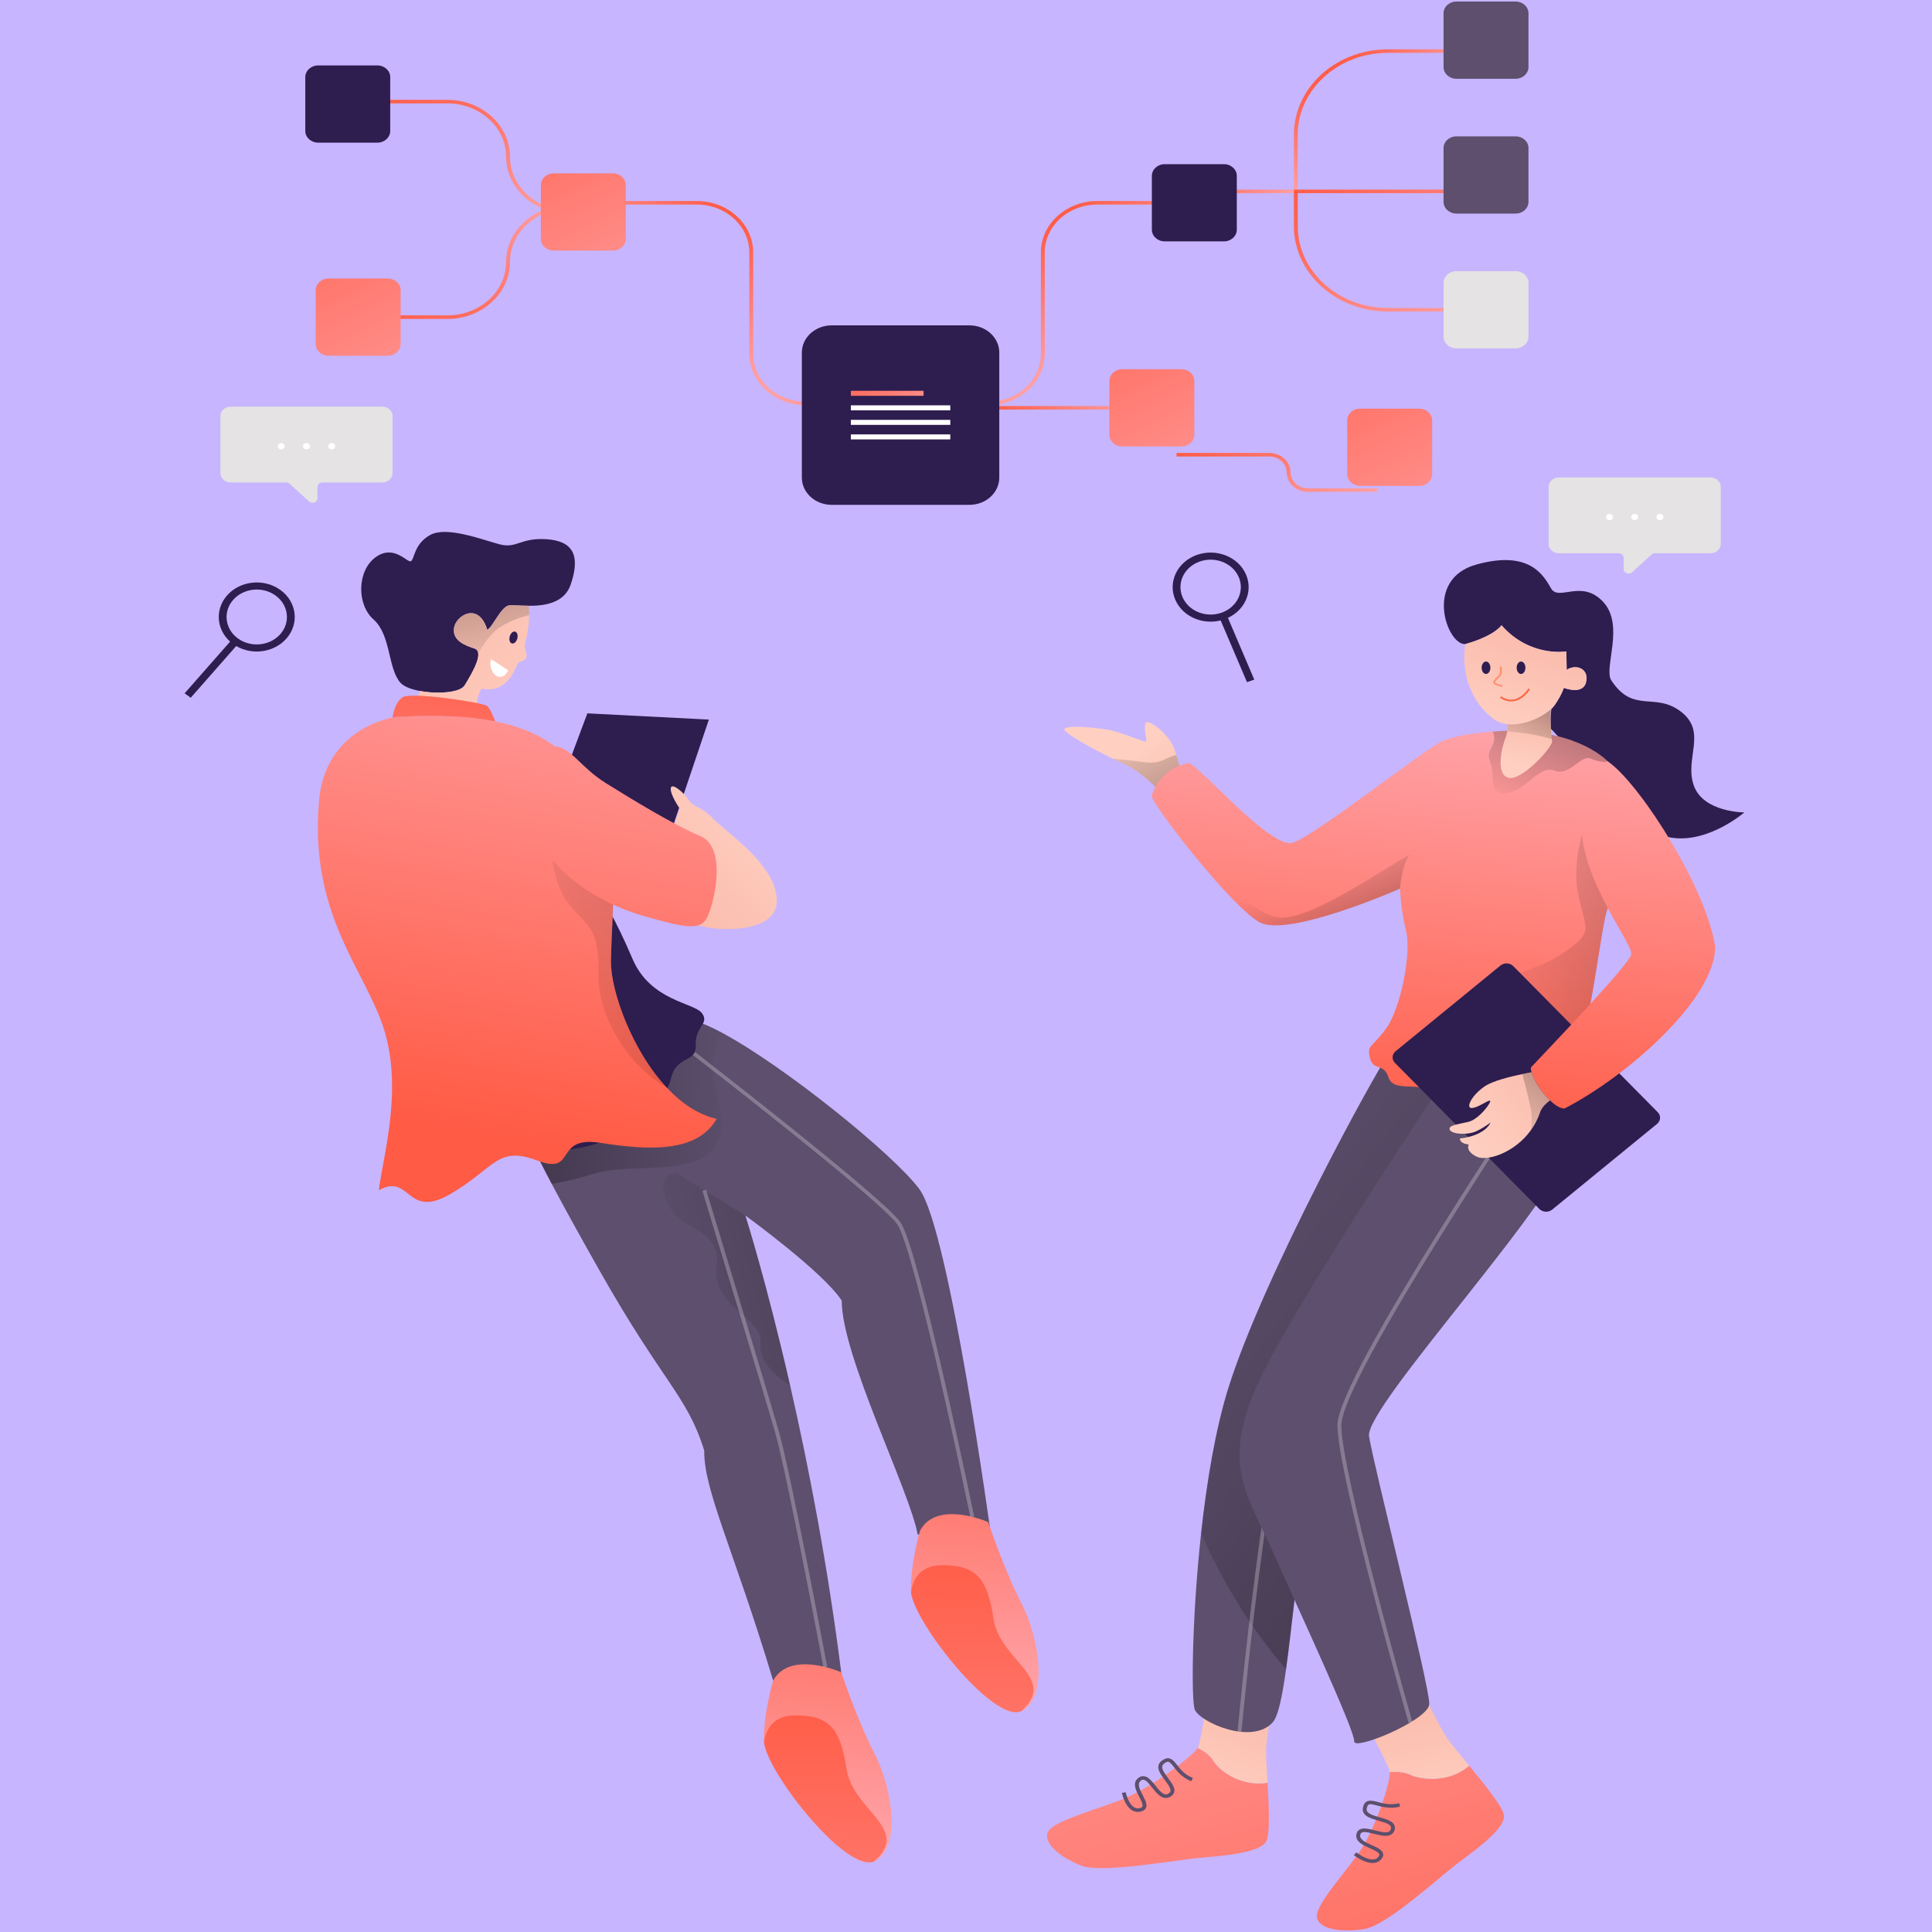
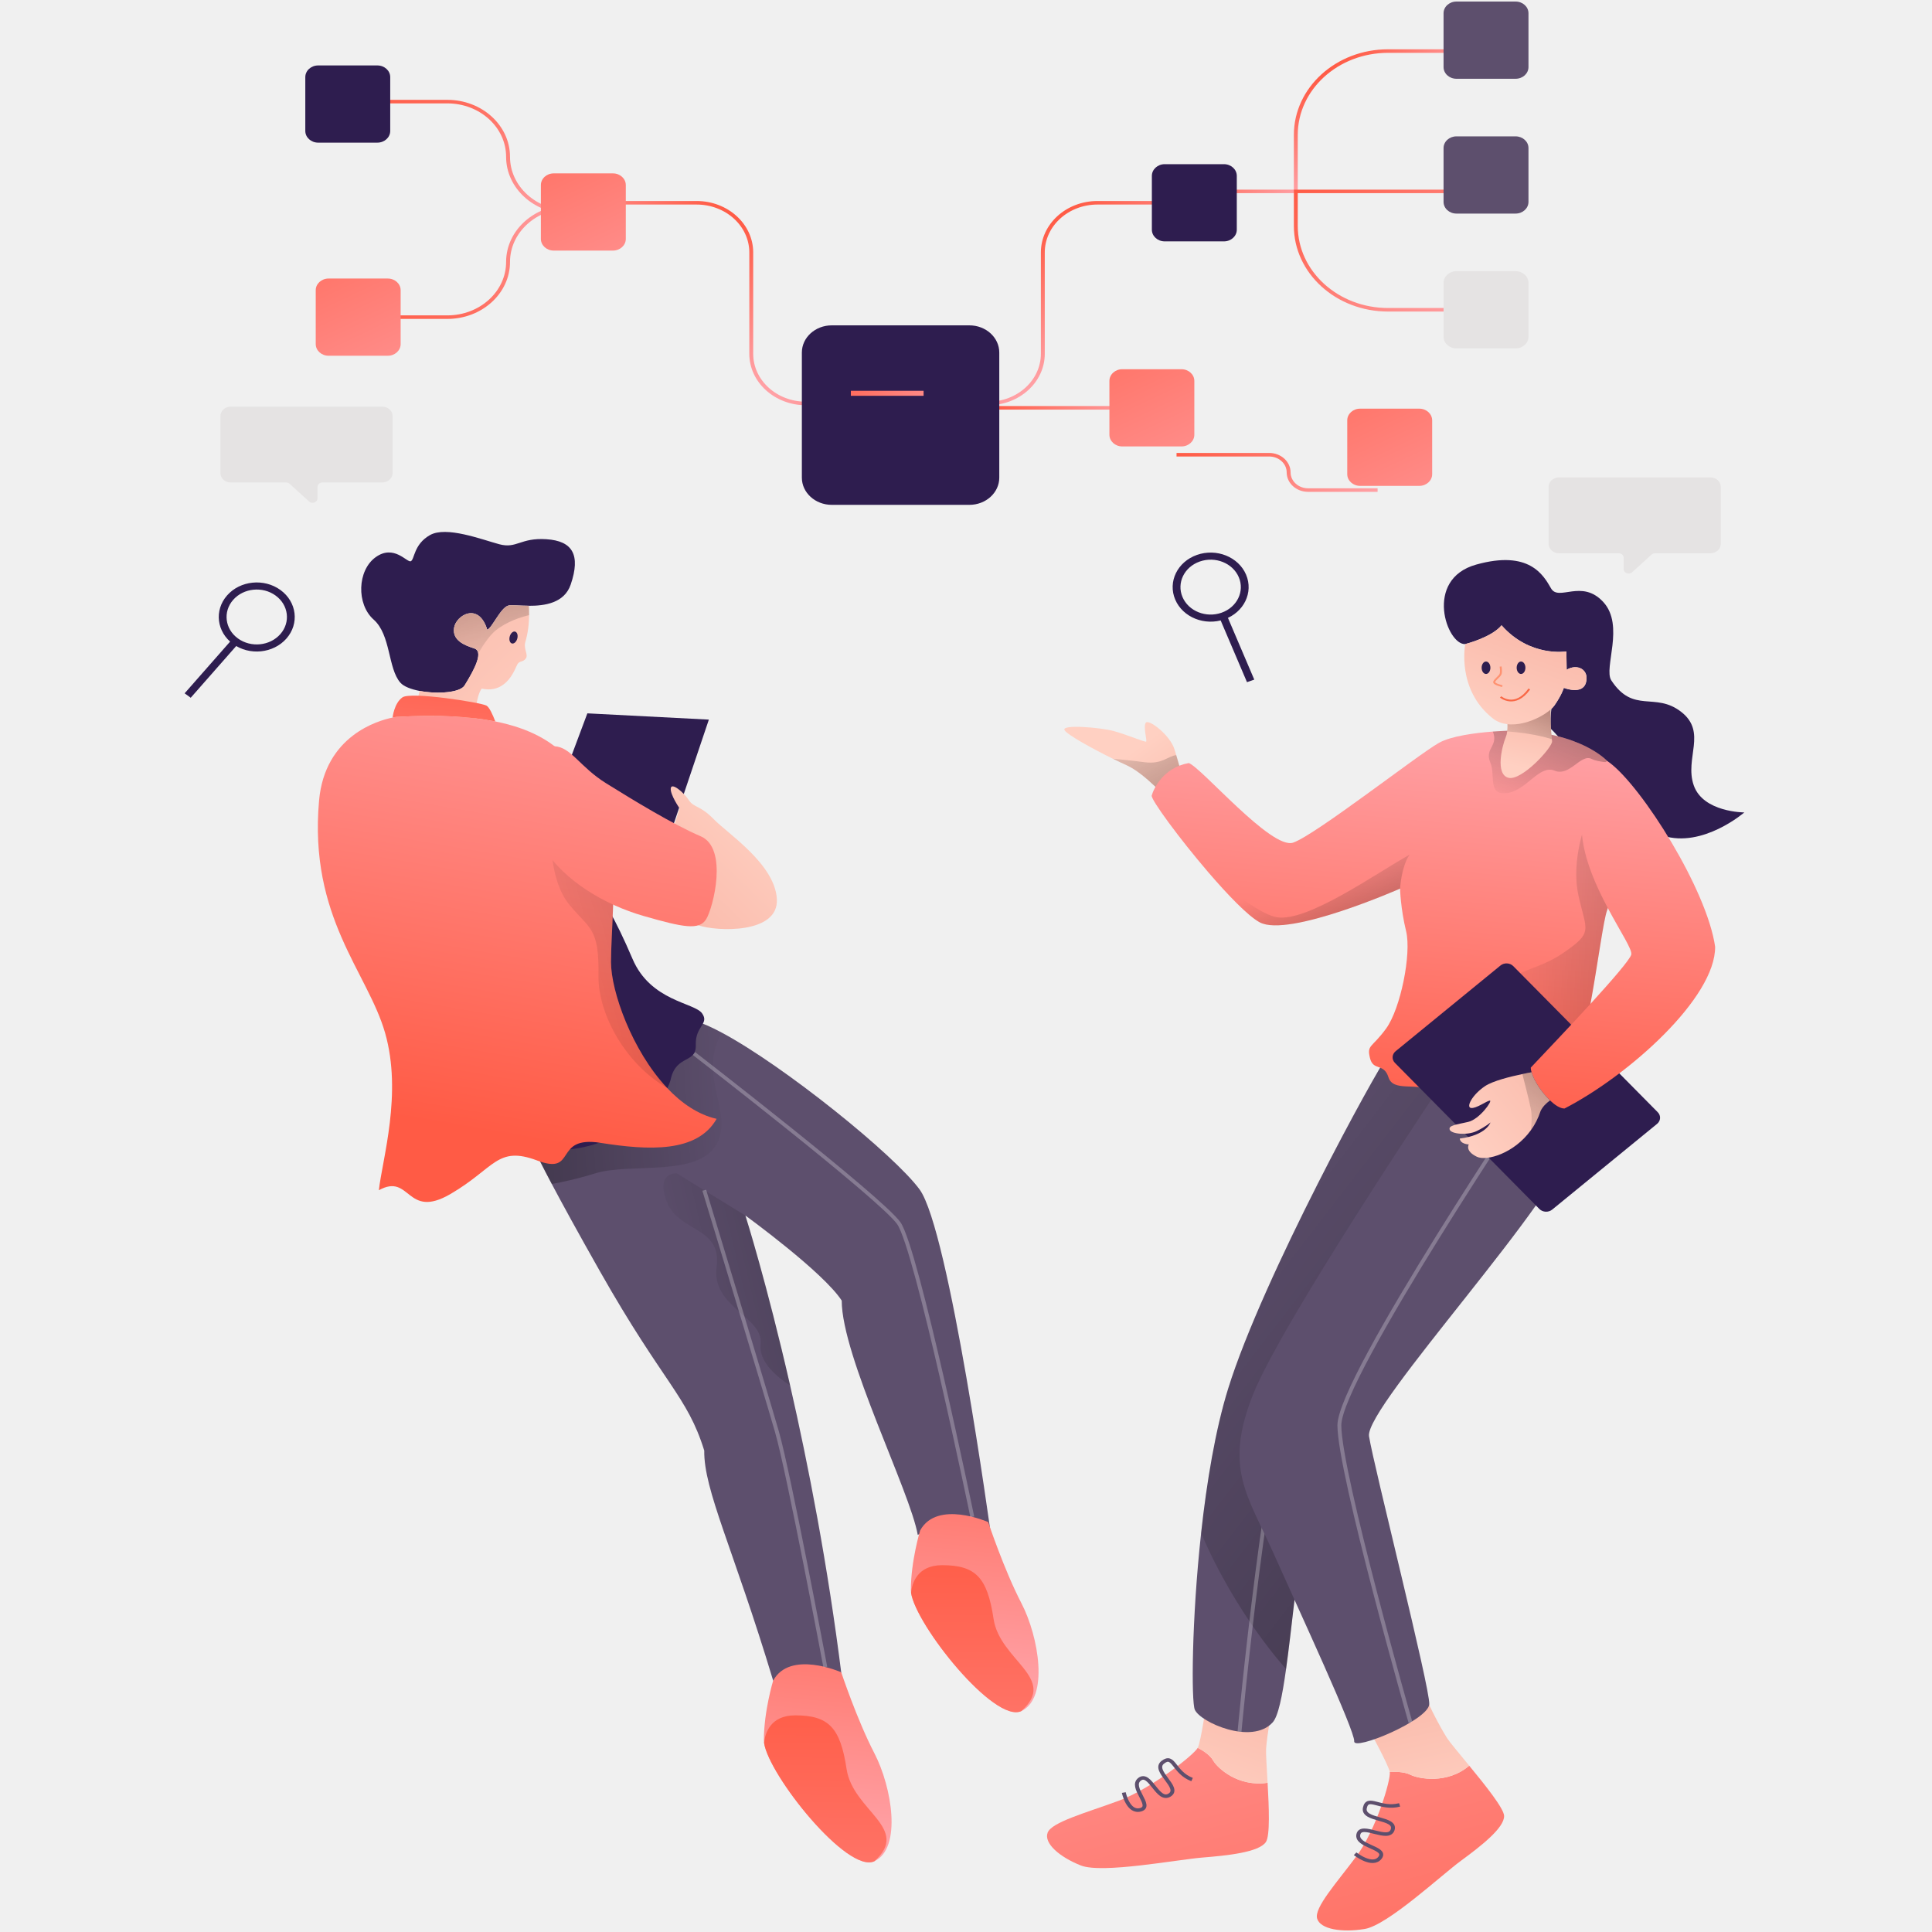
- <svg xmlns="http://www.w3.org/2000/svg" version="1.1" x="0px" y="0px" viewBox="0 0 500 500" style="enable-background:new 0 0 500 500;">
+ <svg xmlns="http://www.w3.org/2000/svg" version="1.1" x="0px" y="0px" viewBox="0 0 500 500" style="enable-;background-color:transparent;">
  <g id="BACKGROUND">
-     <rect style="fill:#C7B5FF;" width="500" height="500" />
+     <rect style="fill:none;" width="500" height="500" fill="none" />
  </g>
  <g id="OBJECTS" style="" transform="matrix(1.286561, 0, 0, 1.169771, -67.95492, -39.14838)">
    <g>
      <linearGradient id="SVGID_1_" gradientUnits="userSpaceOnUse" x1="303.651" y1="126.319" x2="315.767" y2="149.64">
        <stop offset="0" style="stop-color:#FF5B45" />
        <stop offset="1" style="stop-color:#FFA1A6" />
      </linearGradient>
      <path style="fill:none;stroke:url(#SVGID_1_);stroke-width:0.784;stroke-miterlimit:10;" d="M289.488,134.069h18.637 c2.159,0,3.91,1.751,3.91,3.91l0,0c0,2.159,1.751,3.91,3.91,3.91h13.985" />
      <g>
        <path style="fill:#2E1D4F;" d="M403.7,213.207c0,0-8.349,7.951-16.351,5.146c-7.669-2.682-19.868-21.029-22.627-23.712 c-0.032-1.502,0-3.08,0.173-4.357c0.25-0.263,0.456-0.513,0.61-0.751c1.482-2.342,1.887-3.889,1.887-3.889s3.773,1.662,4.46-1.2 c0.687-2.856-1.777-4.229-3.889-2.798l-0.058-4.062c0,0-7.322,1.373-13.04-5.775c-2.002,2.689-7.303,4.152-7.303,4.152 c-3.677,0.25-8.419-14.33,2.214-17.589c10.633-3.26,13.495,2.285,15.042,5.262c1.54,2.971,6.173-2.175,10.518,3.029 c4.344,5.204,0.006,14.644,1.604,17.326c4.46,7.489,8.804,2.458,14.066,6.975c5.262,4.518,0.629,10.235,2.516,16.242 C395.409,213.207,403.7,213.207,403.7,213.207z" />
        <g>
          <linearGradient id="SVGID_00000037664363845375278590000009722403876457885318_" gradientUnits="userSpaceOnUse" x1="313.932" y1="528.896" x2="264.72" y2="363.924">
            <stop offset="0" style="stop-color:#FF5B45" />
            <stop offset="1" style="stop-color:#FFA1A6" />
          </linearGradient>
          <path style="fill:url(#SVGID_00000037664363845375278590000009722403876457885318_);" d="M307.449,441.015 c-1.429,2.243-7.626,2.961-12.727,3.412c-5.101,0.451-20.199,3.623-24.497,1.75c-4.298-1.873-7.466-4.924-6.669-7.251 c0.803-2.324,7.652-4.379,14.23-7.032c6.546-2.646,15.214-10.188,15.96-11.737c0.754,0.411,2.411,1.447,3.123,2.822 c0.842,1.632,4.972,5.896,10.934,4.908C308.083,433.269,308.321,439.644,307.449,441.015z" />
          <linearGradient id="SVGID_00000048483328050457784990000005342823677334960275_" gradientUnits="userSpaceOnUse" x1="416.549" y1="861.826" x2="407.228" y2="821.933" gradientTransform="matrix(0.8304 0.5571 -0.5571 0.8304 430.4751 -514.4232)">
            <stop offset="0" style="stop-color:#FFD0C2" />
            <stop offset="1" style="stop-color:#F7AF9F" />
          </linearGradient>
          <path style="fill:url(#SVGID_00000048483328050457784990000005342823677334960275_);" d="M307.802,427.885 c-5.962,0.988-10.092-3.276-10.934-4.908c-0.712-1.375-2.369-2.411-3.123-2.822l0.017-0.026 c0.661-1.493,1.752-10.018,1.752-10.018l13.963-1.241c-0.799,1.825-1.809,8.724-1.974,11.476 C307.438,421.415,307.634,424.447,307.802,427.885z" />
          <path style="fill:#5D4F6D;" d="M322.243,342.056c-6.778,13.948-8.574,43.805-10.724,60.663 c-0.769,6.08-1.585,10.473-2.699,11.814c-4.197,5.052-14.544-0.024-15.658-2.816c-0.714-1.765-0.651-19.792,1.271-39.09 c1.114-11.187,2.855-22.805,5.436-31.936c7.037-24.883,30.202-71.152,31.873-73.254c0,0,21.259,0.557,23.636,6.354 C357.763,279.588,331.468,323.079,322.243,342.056z" />
          <linearGradient id="SVGID_00000090277975873110556420000007940828865817413055_" gradientUnits="userSpaceOnUse" x1="420.924" y1="399.184" x2="282.608" y2="302.252">
            <stop offset="0" style="stop-color:#000000" />
            <stop offset="1" style="stop-color:#000000;stop-opacity:0" />
          </linearGradient>
          <path style="opacity:0.45;fill:url(#SVGID_00000090277975873110556420000007940828865817413055_);" d="M322.243,342.056 c-6.778,13.948-8.574,43.805-10.724,60.663c0,0-10.112-12.057-17.086-30.092c1.114-11.187,2.855-22.805,5.436-31.936 c7.037-24.883,30.202-71.152,31.873-73.254c0,0,21.259,0.557,23.636,6.354C357.763,279.588,331.468,323.079,322.243,342.056z" />
          <path style="opacity:0.25;fill:none;stroke:#FFFFFF;stroke-width:0.784;stroke-miterlimit:10;" d="M302.156,416.575 c0,0,5.41-64.736,12.255-85.667c6.846-20.931,32.951-59.562,32.951-59.562" />
          <linearGradient id="SVGID_00000051351744995883247060000001444300609307375537_" gradientUnits="userSpaceOnUse" x1="357.301" y1="515.959" x2="308.089" y2="350.987">
            <stop offset="0" style="stop-color:#FF5B45" />
            <stop offset="1" style="stop-color:#FFA1A6" />
          </linearGradient>
          <path style="fill:url(#SVGID_00000051351744995883247060000001444300609307375537_);" d="M355.379,435.204 c0.063,2.659-4.683,6.707-8.668,9.924c-3.985,3.216-14.756,14.262-19.368,15.101c-4.613,0.839-8.943,0.071-9.578-2.306 c-0.628-2.377,3.914-7.9,7.9-13.768c3.961-5.844,6.958-16.937,6.715-18.639c0.855-0.078,2.808-0.141,4.165,0.604 c1.608,0.886,7.413,2.126,11.814-2.016C351.59,428.418,355.339,433.58,355.379,435.204z" />
          <linearGradient id="SVGID_00000086691458549876872020000003178886060151149448_" gradientUnits="userSpaceOnUse" x1="341.783" y1="435.031" x2="332.462" y2="395.139">
            <stop offset="0" style="stop-color:#FFD0C2" />
            <stop offset="1" style="stop-color:#F7AF9F" />
          </linearGradient>
          <path style="fill:url(#SVGID_00000086691458549876872020000003178886060151149448_);" d="M348.358,424.104 c-4.401,4.142-10.206,2.902-11.814,2.016c-1.357-0.745-3.31-0.682-4.165-0.604v-0.031c-0.282-1.608-4.126-9.296-4.126-9.296 l10.904-8.81c0.353,1.961,3.358,8.253,4.754,10.63C344.451,418.934,346.302,421.342,348.358,424.104z" />
          <path style="fill:#5D4F6D;" d="M344.399,270.692c0,0-33.529,54.81-39.494,71.214c-5.965,16.404-1.118,22.369,4.101,35.231 c5.219,12.862,16.404,39.332,16.218,41.569c-0.186,2.237,14.913-4.66,15.099-8.202c0.186-3.542-11.184-52.754-12.117-59.278 c-0.932-6.524,39.332-53.872,40.451-64.87S344.399,270.692,344.399,270.692z" />
          <path style="opacity:0.25;fill:none;stroke:#FFFFFF;stroke-width:0.784;stroke-miterlimit:10;" d="M336.542,414.531 c0,0-14.301-55.102-14.301-65.728c0-10.625,39.705-75.587,39.705-75.587" />
        </g>
        <g>
          <linearGradient id="SVGID_00000090267318269591175500000009492909748670829185_" gradientUnits="userSpaceOnUse" x1="280.427" y1="199.727" x2="298.883" y2="223.03">
            <stop offset="0" style="stop-color:#FFD0C2" />
            <stop offset="1" style="stop-color:#F7AF9F" />
          </linearGradient>
          <path style="fill:url(#SVGID_00000090267318269591175500000009492909748670829185_);" d="M291.248,207.503l-3.35,3.075 c0,0-4.707-5.962-8.488-7.829c-0.769-0.377-1.702-0.863-2.714-1.412c-0.008,0-0.008,0-0.008,0 c-3.977-2.157-9.123-5.248-9.72-6.323c-0.745-1.349,7.225-0.604,9.884,0.188c2.651,0.792,6.292,2.518,6.519,2.33 c0.235-0.188-0.651-3.405-0.047-4.197c0.612-0.792,4.848,2.753,5.734,5.876c0.118,0.408,0.243,0.855,0.369,1.326 C290.267,203.604,291.248,207.503,291.248,207.503z" />
          <linearGradient id="SVGID_00000147207888328400780210000002899785400856590224_" gradientUnits="userSpaceOnUse" x1="298.36" y1="231.987" x2="276.364" y2="187.341">
            <stop offset="0" style="stop-color:#000000" />
            <stop offset="1" style="stop-color:#000000;stop-opacity:0" />
          </linearGradient>
          <path style="opacity:0.45;fill:url(#SVGID_00000147207888328400780210000002899785400856590224_);" d="M291.248,207.503 l-3.35,3.075c0,0-4.707-5.962-8.488-7.829c-0.769-0.377-1.702-0.863-2.714-1.412c1.396,0.133,3.734,0.384,6.354,0.761 c3.577,0.518,4.676-1.373,6.378-1.561C290.267,203.604,291.248,207.503,291.248,207.503z" />
          <linearGradient id="SVGID_00000078743310948005190090000015073219648386941322_" gradientUnits="userSpaceOnUse" x1="324.206" y1="284.825" x2="333.433" y2="194.232">
            <stop offset="0" style="stop-color:#FF5B45" />
            <stop offset="1" style="stop-color:#FFA1A6" />
          </linearGradient>
          <path style="fill:url(#SVGID_00000078743310948005190090000015073219648386941322_);" d="M378.999,209.056 c0,0-0.439,7.186-1.122,14.089c-0.463,4.613-1.02,9.1-1.632,11.234c-0.047,0.157-0.086,0.298-0.133,0.431 c-0.745,2.149-1.796,11.32-3.358,20.749c-1.616,9.712-3.773,19.714-6.691,22.616c-0.283,0.275-0.565,0.486-0.855,0.628 c-4.417,2.142-13.618,0.172-19.612-1.82c-2.62-0.863-4.628-1.742-5.366-2.275c-2.424-1.773-7.178,0.369-8.111-2.895 c-0.934-3.263-3.075-1.302-3.726-4.283c-0.651-2.981,0.369-2.149,3.263-6.527c2.887-4.377,5.123-16.497,4.009-21.526 c-1.122-5.036-1.216-9.414-1.216-9.414s-22.46,10.904-28.241,7.452c-2.33-1.389-6.362-5.986-10.332-11.069 c-5.883-7.539-11.61-16.152-11.383-16.984c0.369-1.396,2.236-6.15,7.452-7.178c2.518,0.933,16.592,19.196,20.977,17.611 c4.377-1.585,25.252-19.573,29.355-22.083c2.502-1.538,7.39-2.204,10.826-2.495c2.204-0.18,3.812-0.212,3.812-0.212 c13.791,0.188,19.196,6.715,19.196,6.715l0.133,0.329L378.999,209.056z" />
          <linearGradient id="SVGID_00000168820322083161832830000016070731046771069375_" gradientUnits="userSpaceOnUse" x1="371.852" y1="181.989" x2="358.78" y2="213.305">
            <stop offset="0" style="stop-color:#000000" />
            <stop offset="1" style="stop-color:#000000;stop-opacity:0" />
          </linearGradient>
          <path style="opacity:0.45;fill:url(#SVGID_00000168820322083161832830000016070731046771069375_);" d="M376.599,202.2 c-0.118-0.016-0.235-0.031-0.353-0.047c-0.165-0.023-0.329-0.039-0.487-0.063c-1.082-0.149-2.071-0.322-2.769-0.714 c-2.204-1.224-4.401,3.985-7.476,2.589c-3.075-1.396-5.664,4.472-9.594,4.958c-3.93,0.494-2.22-3.844-3.303-6.707 c-1.075-2.863,1.012-3.428,0.761-5.805c-0.047-0.424-0.141-0.785-0.274-1.09c2.204-0.18,3.812-0.212,3.812-0.212 c13.791,0.188,19.196,6.715,19.196,6.715c0.063,0.039,0.118,0.086,0.18,0.133C376.395,202.035,376.497,202.114,376.599,202.2z" />
          <linearGradient id="SVGID_00000137123408511942925460000004036358127026072984_" gradientUnits="userSpaceOnUse" x1="425.868" y1="249.944" x2="351.118" y2="246.775">
            <stop offset="0" style="stop-color:#000000" />
            <stop offset="1" style="stop-color:#000000;stop-opacity:0" />
          </linearGradient>
          <path style="opacity:0.45;fill:url(#SVGID_00000137123408511942925460000004036358127026072984_);" d="M377.877,223.145 c-0.494,4.95-1.106,9.759-1.765,11.665c-1.585,4.574-4.566,40.918-10.904,43.993c-4.417,2.142-13.618,0.172-19.612-1.82 l4.668-2.126c0,0-0.431-5.837,1.428-16.466c1.867-10.622,8.763-9.037,15.289-13.885c6.519-4.848,4.934-4.942,3.35-12.952 c-1.585-8.017,1.639-16.497,1.639-16.497L377.877,223.145z" />
          <path style="fill:#2E1D4F;" d="M386.148,282.112l-21.094,18.965c-0.75,0.674-1.904,0.613-2.578-0.137l-29.06-32.322 c-0.674-0.75-0.613-1.904,0.137-2.578l21.094-18.965c0.75-0.674,1.904-0.613,2.578,0.137l29.06,32.322 C386.959,280.284,386.897,281.439,386.148,282.112z" />
          <linearGradient id="SVGID_00000010989124122203886910000014925833727101562524_" gradientUnits="userSpaceOnUse" x1="375.875" y1="290.089" x2="385.102" y2="199.494">
            <stop offset="0" style="stop-color:#FF5B45" />
            <stop offset="1" style="stop-color:#FFA1A6" />
          </linearGradient>
          <path style="fill:url(#SVGID_00000010989124122203886910000014925833727101562524_);" d="M397.826,242.922 c0.094,11.281-17.329,28.429-30.288,35.788c-0.432,0.016-0.941-0.18-1.475-0.533c-0.471-0.314-0.965-0.745-1.451-1.255 c-1.632-1.71-3.216-4.299-3.71-6.229c-0.102-0.369-0.157-0.714-0.165-1.02c2.863-3.334,7.758-8.998,12.018-14.113 c4.307-5.193,7.97-9.837,8.206-10.912c0.235-1.09-2.197-5.06-4.715-10.269c-2.424-5.005-4.934-11.147-5.256-16.992 c-0.557-10.128,3.522-14.277,4.77-15.297c0.22-0.18,0.353-0.267,0.353-0.267c0.063,0.039,0.118,0.086,0.18,0.133 c0.102,0.079,0.204,0.157,0.306,0.243C383.125,207.55,396.195,230.292,397.826,242.922z" />
          <linearGradient id="SVGID_00000015354101791977077210000003702614112619180417_" gradientUnits="userSpaceOnUse" x1="330.602" y1="252.463" x2="316.481" y2="225.201">
            <stop offset="0" style="stop-color:#000000" />
            <stop offset="1" style="stop-color:#000000;stop-opacity:0" />
          </linearGradient>
          <path style="opacity:0.45;fill:url(#SVGID_00000015354101791977077210000003702614112619180417_);" d="M336.363,222.557 c-1.679,2.659-1.914,7.507-1.914,7.507s-22.46,10.904-28.241,7.452c-2.33-1.389-6.362-5.986-10.332-11.069 c5.036,4.675,10.755,9.398,13.783,9.947C315.81,237.517,329.515,226.754,336.363,222.557z" />
          <linearGradient id="SVGID_00000007395749331168973820000004289261725113486988_" gradientUnits="userSpaceOnUse" x1="346.233" y1="286.678" x2="378.108" y2="262.631">
            <stop offset="0" style="stop-color:#FFD0C2" />
            <stop offset="1" style="stop-color:#F7AF9F" />
          </linearGradient>
          <path style="fill:url(#SVGID_00000007395749331168973820000004289261725113486988_);" d="M364.612,276.921 c-0.784,0.628-1.506,1.412-1.898,2.346c-0.479,1.616-1.153,3.028-1.953,4.252c-3.358,5.122-8.896,6.903-10.873,5.86 c-2.448-1.302-1.608-2.722-1.608-2.722s-1.694-0.039-1.82-1.294c5.405-0.753,6.174-3.569,6.174-3.569s-0.824,0.855-2.754,1.898 c-1.938,1.035-5.138,0.651-5.444-0.298c-0.306-0.957,1.365-1.122,3.695-1.71c2.33-0.581,4.997-4.785,4.37-4.723 c-0.628,0.063-2.73,1.804-3.781,1.632c-1.059-0.181,0.275-2.965,2.832-4.84c1.592-1.161,5.091-2.11,7.499-2.659 c0.753-0.18,1.404-0.314,1.851-0.4C361.396,272.622,362.98,275.211,364.612,276.921z" />
          <linearGradient id="SVGID_00000026880990563452202720000014405209010179534230_" gradientUnits="userSpaceOnUse" x1="373.756" y1="256.687" x2="353.344" y2="287.072">
            <stop offset="0" style="stop-color:#000000" />
            <stop offset="1" style="stop-color:#000000;stop-opacity:0" />
          </linearGradient>
          <path style="opacity:0.45;fill:url(#SVGID_00000026880990563452202720000014405209010179534230_);" d="M364.612,276.921 c-0.784,0.628-1.506,1.412-1.898,2.346c-0.479,1.616-1.153,3.028-1.953,4.252c0.181-1.663,0.243-3.428-0.023-4.809 c-0.471-2.455-1.24-5.727-1.687-7.617c0.753-0.18,1.404-0.314,1.851-0.4C361.396,272.622,362.98,275.211,364.612,276.921z" />
        </g>
        <g>
          <linearGradient id="SVGID_00000107585477773891028620000014700979303309082792_" gradientUnits="userSpaceOnUse" x1="358.439" y1="203.211" x2="362.733" y2="184.964">
            <stop offset="0" style="stop-color:#FFD0C2" />
            <stop offset="1" style="stop-color:#F7AF9F" />
          </linearGradient>
          <path style="fill:url(#SVGID_00000107585477773891028620000014700979303309082792_);" d="M365.028,197.446 c0.149,1.294-6.119,8.865-8.786,8.096c-2.675-0.761-1.279-7.029-0.518-9.014c0.134-0.353,0.228-0.785,0.275-1.247 c0.133-1.208,0.031-2.675-0.078-3.734c2.181,0.329,4.613-0.463,6.511-1.538c1.004-0.581,1.867-1.232,2.463-1.844 c-0.172,1.279-0.204,2.855-0.172,4.354c0.039,1.859,0.172,3.593,0.259,4.479C364.996,197.187,365.012,197.336,365.028,197.446z" />
          <linearGradient id="SVGID_00000053545491799404806400000002279898878544373396_" gradientUnits="userSpaceOnUse" x1="368.745" y1="180.55" x2="356.069" y2="201.521">
            <stop offset="0" style="stop-color:#000000" />
            <stop offset="1" style="stop-color:#000000;stop-opacity:0" />
          </linearGradient>
          <path style="opacity:0.45;fill:url(#SVGID_00000053545491799404806400000002279898878544373396_);" d="M355.998,195.281 c0.133-1.208,0.031-2.675-0.078-3.734c2.181,0.329,4.613-0.463,6.511-1.538c1.004-0.581,1.867-1.232,2.463-1.844 c-0.172,1.279-0.204,2.855-0.172,4.354c0.039,1.859,0.172,3.593,0.259,4.479C361.921,195.956,358.477,195.485,355.998,195.281z" />
          <linearGradient id="SVGID_00000034079262963537113440000014679268357206973108_" gradientUnits="userSpaceOnUse" x1="353.3" y1="196.073" x2="367.257" y2="161.6">
            <stop offset="0" style="stop-color:#FFD0C2" />
            <stop offset="1" style="stop-color:#F7AF9F" />
          </linearGradient>
          <path style="fill:url(#SVGID_00000034079262963537113440000014679268357206973108_);" d="M371.852,184.445 c-0.687,2.862-4.46,1.2-4.46,1.2s-0.404,1.547-1.887,3.889c-0.154,0.238-0.359,0.488-0.61,0.751 c-0.597,0.61-1.457,1.264-2.464,1.842c-1.899,1.078-4.332,1.867-6.513,1.54c-1.02-0.148-1.989-0.545-2.824-1.271 c-7.354-6.398-5.532-16.434-5.532-16.434s5.301-1.463,7.303-4.152c5.718,7.149,13.04,5.775,13.04,5.775l0.058,4.062 C370.074,180.217,372.538,181.59,371.852,184.445z" />
          <path style="fill:#2E1D4F;" d="M352.62,181.198c0,0.759-0.394,1.375-0.88,1.375c-0.486,0-0.88-0.615-0.88-1.375 c0-0.759,0.394-1.375,0.88-1.375C352.226,179.824,352.62,180.439,352.62,181.198z" />
          <path style="fill:#2E1D4F;" d="M359.666,181.198c0,0.759-0.394,1.375-0.88,1.375s-0.88-0.615-0.88-1.375 c0-0.759,0.394-1.375,0.88-1.375S359.666,180.439,359.666,181.198z" />
          <path style="fill:none;stroke:#FF9271;stroke-width:0.392;stroke-miterlimit:10;" d="M354.675,180.93c0,0,0.173,1.083,0,1.643 c-0.173,0.559-1.362,1.398-1.292,1.853c0.07,0.454,1.643,0.839,1.643,0.839" />
          <path style="fill:none;stroke:#F96846;stroke-width:0.392;stroke-miterlimit:10;" d="M354.675,187.653 c0,0,2.888,2.68,5.776-1.759" />
        </g>
        <path style="fill:none;stroke:#5D4F6D;stroke-width:0.784;stroke-miterlimit:10;" d="M325.41,443.592 c0,0,3.542,3.076,5.033,0.839c1.491-2.237-4.94-2.423-4.381-5.126c0.559-2.703,6.058,1.771,6.897-1.025 c0.839-2.796-6.151-1.906-5.592-4.821c0.559-2.915,3.076,0.44,6.99-0.678" />
        <path style="fill:none;stroke:#5D4F6D;stroke-width:0.784;stroke-miterlimit:10;" d="M278.878,430.05 c0,0,0.853,4.613,3.413,3.793c2.56-0.82-2.353-4.974-0.231-6.739c2.122-1.765,3.634,5.161,6.033,3.497 c2.399-1.664-3.623-5.324-1.369-7.255c2.254-1.931,2.131,2.261,5.889,3.827" />
      </g>
      <g>
        <path style="fill:none;stroke:#2E1D4F;stroke-width:1.569;stroke-miterlimit:10;" d="M302.74,160.882 c1.369,3.531-0.384,7.503-3.914,8.872c-3.531,1.369-7.503-0.383-8.871-3.914c-1.369-3.531,0.384-7.503,3.914-8.872 C297.399,155.599,301.371,157.352,302.74,160.882z" />
        <line style="fill:none;stroke:#2E1D4F;stroke-width:1.569;stroke-miterlimit:10;" x1="298.825" y1="169.754" x2="304.39" y2="184.105" />
      </g>
      <g>
        <path style="fill:none;stroke:#2E1D4F;stroke-width:1.569;stroke-miterlimit:10;" d="M109.821,174.251 c-2.365,2.958-6.679,3.438-9.637,1.073c-2.958-2.365-3.438-6.68-1.073-9.637c2.365-2.957,6.68-3.438,9.637-1.073 C111.705,166.979,112.186,171.294,109.821,174.251z" />
        <line style="fill:none;stroke:#2E1D4F;stroke-width:1.569;stroke-miterlimit:10;" x1="100.184" y1="175.324" x2="90.571" y2="187.346" />
      </g>
      <g>
        <g>
          <path style="fill:#2E1D4F;" d="M167.62,162.788c-1.276,4.123-5.255,4.725-8.434,4.703c-1.896-0.002-3.512-0.231-4.102-0.051 c-1.578,0.467-3.307,5.013-4.254,5.345c-1.733-6.253-6.302-3.177-6.675-0.402c-0.372,2.768,2.098,3.849,4.027,4.522 c1.923,0.665,0.295,4.282-1.901,8.194c-0.933,1.652-5.519,1.964-9.049,1.23c-1.73-0.365-3.207-0.986-3.873-1.825 c-2.536-3.162-1.889-10.562-5.38-13.963c-3.491-3.402-3.295-10.87,0.403-13.8c3.689-2.924,6.31,1.243,7.07,0.89 c0.769-0.359,0.567-3.738,3.852-5.779c3.278-2.05,10.361,0.952,13.928,2.017c3.561,1.056,4.232-1.485,9.499-1.107 C167.996,153.141,169.656,156.217,167.62,162.788z" />
          <linearGradient id="SVGID_00000088821653526228693360000014190285247258446522_" gradientUnits="userSpaceOnUse" x1="167.151" y1="197.795" x2="116.006" y2="148.665">
            <stop offset="0" style="stop-color:#FFD0C2" />
            <stop offset="1" style="stop-color:#F7AF9F" />
          </linearGradient>
          <path style="fill:url(#SVGID_00000088821653526228693360000014190285247258446522_);" d="M158.578,179.168 c-0.541,0.832-1.232,0.447-1.663,1.232c-0.439,0.777-2.008,6.66-7.186,5.413c-1.153,1.522-1.412,6.715-1.412,6.715l-4.471-0.675 h-0.008l-7.68-1.169c0,0,0.588-1.906,1.075-4.354c3.005,0.627,6.778,0.494,8.402-0.581c0.29-0.188,0.502-0.408,0.643-0.651 c1.608-2.863,2.918-5.578,2.738-7.076c-0.055-0.549-0.322-0.941-0.832-1.114c-1.93-0.675-4.401-1.757-4.032-4.526 c0.376-2.777,4.942-5.852,6.676,0.4c0.949-0.329,2.675-4.871,4.26-5.342c0.588-0.18,2.204,0.047,4.103,0.047 c0.031,0.463,0.071,1.177,0.063,2.071c-0.016,1.647-0.181,3.883-0.816,6.158C158.202,177.27,159.135,178.329,158.578,179.168z" />
          <path style="fill:#2E1D4F;" d="M156.888,174.683c-0.159,0.729-0.635,1.245-1.062,1.151c-0.427-0.093-0.645-0.76-0.486-1.489 c0.159-0.729,0.635-1.245,1.062-1.151C156.83,173.287,157.047,173.954,156.888,174.683z" />
-           <path style="fill:#FFFFFF;" d="M151.632,179.314l3.386,2.423c0,0-0.335,1.469-1.714,1.472 C151.925,183.211,151.069,180.465,151.632,179.314z" />
+           <path style="fill:none;" d="M151.632,179.314l3.386,2.423c0,0-0.335,1.469-1.714,1.472 C151.925,183.211,151.069,180.465,151.632,179.314z" />
          <linearGradient id="SVGID_00000082339968405292523600000003946938424117501099_" gradientUnits="userSpaceOnUse" x1="145.905" y1="142.831" x2="154.713" y2="185.053">
            <stop offset="0" style="stop-color:#000000" />
            <stop offset="1" style="stop-color:#000000;stop-opacity:0" />
          </linearGradient>
          <path style="opacity:0.45;fill:url(#SVGID_00000082339968405292523600000003946938424117501099_);" d="M159.253,169.558 c-1.593,0.416-4.55,1.42-6.801,3.46c-1.036,0.934-2.259,2.801-3.436,5.005c-0.055-0.549-0.322-0.941-0.832-1.114 c-1.93-0.675-4.401-1.757-4.032-4.526c0.376-2.777,4.942-5.852,6.676,0.4c0.949-0.329,2.675-4.871,4.26-5.342 c0.588-0.18,2.204,0.047,4.103,0.047C159.222,167.95,159.261,168.664,159.253,169.558z" />
        </g>
        <g>
          <path style="fill:#5D4F6D;" d="M252.15,373.034c0,0-6.15-4.103-14.725,0c-1.49-9.508-15.289-39.514-15.289-51.822 c-3.671-6.237-18.898-18.435-19.377-18.82c0.126,0.447,4.268,14.811,8.998,37.584c3.616,17.384,7.578,39.663,10.379,64.374 c-3.915-2.981-8.943,1.491-13.791,0.934c-8.017-29.269-13.979-42.126-13.862-50.889c-3.42-12.12-8.135-14.724-21-39.702 c-4.526-8.794-7.594-14.968-9.673-19.29c-3.836-7.962-4.307-9.61-4.307-9.61l32.995-26.468c1.459,0.416,3.342,1.318,5.507,2.597 c12.544,7.366,34.705,27.056,39.788,34.689C243.764,305.554,252.15,373.034,252.15,373.034z" />
          <linearGradient id="SVGID_00000168099557249600911630000011094491930773790124_" gradientUnits="userSpaceOnUse" x1="134.197" y1="279.943" x2="200.931" y2="276.028">
            <stop offset="0" style="stop-color:#000000" />
            <stop offset="1" style="stop-color:#000000;stop-opacity:0" />
          </linearGradient>
          <path style="opacity:0.45;fill:url(#SVGID_00000168099557249600911630000011094491930773790124_);" d="M196.986,286.547 c-3.71,7.452-17.345,4.095-24.428,6.511c-3.656,1.247-6.676,1.953-8.747,2.346c-3.836-7.962-4.307-9.61-4.307-9.61 l32.995-26.468c1.459,0.416,3.342,1.318,5.507,2.597C193.009,271.673,200.5,279.494,196.986,286.547z" />
          <g>
            <linearGradient id="SVGID_00000057114450462157223740000014646393015495888286_" gradientUnits="userSpaceOnUse" x1="225.366" y1="367.81" x2="218.096" y2="439.112">
              <stop offset="0" style="stop-color:#FF5B45" />
              <stop offset="1" style="stop-color:#FFA1A6" />
            </linearGradient>
            <path style="fill:url(#SVGID_00000057114450462157223740000014646393015495888286_);" d="M228.71,445.245 c-5.429,2.824-21.259-19.039-22.193-26.186c0-0.008,0-0.016,0-0.016c-0.024-0.212-0.039-0.416-0.039-0.596 c0-6.401,1.867-13.164,1.867-13.164c3.405-6.848,13.689-1.851,13.689-1.851s3.177,10.52,6.676,17.933 C232.209,428.771,234.303,442.335,228.71,445.245z" />
            <linearGradient id="SVGID_00000108269297374807476840000010900679098250870437_" gradientUnits="userSpaceOnUse" x1="219.056" y1="406.775" x2="217.938" y2="521.696">
              <stop offset="0" style="stop-color:#FF5B45" />
              <stop offset="1" style="stop-color:#FFA1A6" />
            </linearGradient>
            <path style="fill:url(#SVGID_00000108269297374807476840000010900679098250870437_);" d="M228.71,445.245 c-5.429,2.824-21.259-19.039-22.193-26.186c0-0.008,0-0.016,0-0.016c0.196-2.024,1.216-6.072,6.252-6.072 c6.715,0,9.092,2.659,10.347,11.885C224.38,434.082,236.123,437.949,228.71,445.245z" />
          </g>
          <g>
            <linearGradient id="SVGID_00000061458640105555618770000003397531792370946229_" gradientUnits="userSpaceOnUse" x1="254.931" y1="334.588" x2="247.661" y2="405.89">
              <stop offset="0" style="stop-color:#FF5B45" />
              <stop offset="1" style="stop-color:#FFA1A6" />
            </linearGradient>
            <path style="fill:url(#SVGID_00000061458640105555618770000003397531792370946229_);" d="M258.276,412.023 c-5.429,2.824-21.259-19.039-22.193-26.186c0-0.008,0-0.016,0-0.016c-0.024-0.212-0.039-0.416-0.039-0.596 c0-6.401,1.867-13.163,1.867-13.163c3.405-6.848,13.689-1.851,13.689-1.851s3.177,10.52,6.676,17.933 C261.774,395.549,263.869,409.112,258.276,412.023z" />
            <linearGradient id="SVGID_00000171680477713505036970000001974274372778822590_" gradientUnits="userSpaceOnUse" x1="248.622" y1="373.553" x2="247.504" y2="488.474">
              <stop offset="0" style="stop-color:#FF5B45" />
              <stop offset="1" style="stop-color:#FFA1A6" />
            </linearGradient>
            <path style="fill:url(#SVGID_00000171680477713505036970000001974274372778822590_);" d="M258.276,412.023 c-5.429,2.824-21.259-19.039-22.193-26.186c0-0.008,0-0.016,0-0.016c0.196-2.024,1.216-6.072,6.252-6.072 c6.715,0,9.092,2.659,10.347,11.885C253.945,400.86,265.689,404.727,258.276,412.023z" />
          </g>
          <linearGradient id="SVGID_00000172432966982212098510000013888130537997996459_" gradientUnits="userSpaceOnUse" x1="269.903" y1="301.484" x2="183.409" y2="320.125">
            <stop offset="0" style="stop-color:#000000" />
            <stop offset="1" style="stop-color:#000000;stop-opacity:0" />
          </linearGradient>
          <path style="opacity:0.45;fill:url(#SVGID_00000172432966982212098510000013888130537997996459_);" d="M211.758,339.977 c-2.91-2.032-6.323-5.374-5.931-9.069c0.651-6.15-9.971-8.206-8.857-17.149c1.114-8.951-7.641-7.641-10.002-14.371 c-2.361-6.731,1.993-6.323,1.993-6.323l13.791,9.32C202.752,302.385,206.949,316.843,211.758,339.977z" />
          <path style="opacity:0.25;fill:none;stroke:#FFFFFF;stroke-width:0.784;stroke-miterlimit:10;" d="M192.399,266.539 c0,0,37.57,31.934,41.205,37.526c3.635,5.592,14.795,64.989,14.795,64.989" />
          <path style="opacity:0.25;fill:none;stroke:#FFFFFF;stroke-width:0.784;stroke-miterlimit:10;" d="M194.485,296.798 c0,0,12.199,44.176,14.614,53.403c2.415,9.227,9.734,52.075,9.734,52.075" />
        </g>
        <g>
          <path style="fill:#2E1D4F;" d="M174.046,232.484c0,0,2.377,3.76,6.012,13.135c3.635,9.374,12.443,9.654,13.981,12.031 c1.538,2.377-1.398,2.796-1.258,6.99c0.14,4.194-3.915,2.097-5.033,7.55c-1.118,5.452-10.905,16.637-24.746,15.658 c-13.841-0.979-5.452-27.652-5.452-27.652l7.829-19.184L174.046,232.484z" />
          <polygon style="fill:#2E1D4F;" points="185.192,225.999 161.62,218.771 170.97,191.288 195.41,192.672 &#09;&#09;&#09;&#09;" />
          <linearGradient id="SVGID_00000134233618618910046090000010074213493770391485_" gradientUnits="userSpaceOnUse" x1="207.554" y1="212.676" x2="173.255" y2="245.298">
            <stop offset="0" style="stop-color:#FFD0C2" />
            <stop offset="1" style="stop-color:#F7AF9F" />
          </linearGradient>
          <path style="fill:url(#SVGID_00000134233618618910046090000010074213493770391485_);" d="M189.518,212.305 c0,0-1.911-3.029-1.771-4.427c0.14-1.398,2.61,0.885,3.635,2.61c1.025,1.724,2.237,1.072,5.033,4.241 c2.796,3.169,12.303,9.926,12.676,17.662c0.373,7.736-12.055,7.188-15.814,5.785c-3.759-1.404-7.3-12.589-7.3-12.868 s1.957-7.456,1.957-7.456L189.518,212.305z" />
          <linearGradient id="SVGID_00000113321722812486996400000005383620641033268401_" gradientUnits="userSpaceOnUse" x1="149.739" y1="283.855" x2="171.362" y2="169.027">
            <stop offset="0" style="stop-color:#FF5B45" />
            <stop offset="1" style="stop-color:#FFA1A6" />
          </linearGradient>
          <path style="fill:url(#SVGID_00000113321722812486996400000005383620641033268401_);" d="M196.97,281 c-3.914,7.547-13.697,6.99-23.346,5.311c-9.641-1.679-4.613,7.272-12.724,3.915c-8.104-3.358-8.527,1.679-17.47,7.405 c-8.951,5.734-7.97-4.754-14.403-0.839c0.698-6.848,4.754-21.385,1.255-34.807c-3.491-13.422-15.376-25.59-13.281-51.406 c1.169-14.34,11.861-17.706,14.787-18.357c0.471-0.11,0.737-0.141,0.737-0.141c8.464-0.541,14.921-0.094,19.926,0.996 c14.254,3.138,16.756,11.579,20.475,17.502c1.436,2.275,2.275,5.413,2.753,8.951c1.192,8.888,0.047,20.294,0.047,26.798 c0,6.441,4.213,19.549,11.241,27.786C189.855,277.501,193.221,280.067,196.97,281z" />
          <linearGradient id="SVGID_00000030448549625816730620000014017125896943343509_" gradientUnits="userSpaceOnUse" x1="261.275" y1="225.032" x2="152.785" y2="251.875">
            <stop offset="0" style="stop-color:#000000" />
            <stop offset="1" style="stop-color:#000000;stop-opacity:0" />
          </linearGradient>
          <path style="opacity:0.45;fill:url(#SVGID_00000030448549625816730620000014017125896943343509_);" d="M186.968,274.113 c-8.088-5.068-13.877-16.035-13.76-24.821c0.141-10.732-1.82-10.237-5.876-15.69c-4.056-5.452-3.632-15.125-3.632-15.125 l11.979,1.051c1.192,8.888,0.047,20.294,0.047,26.798C175.727,252.767,179.939,265.876,186.968,274.113z" />
          <linearGradient id="SVGID_00000077317911600658773430000007176812686355258798_" gradientUnits="userSpaceOnUse" x1="143.458" y1="176.307" x2="138.146" y2="241.177">
            <stop offset="0" style="stop-color:#FF5B45" />
            <stop offset="1" style="stop-color:#FFA1A6" />
          </linearGradient>
          <path style="fill:url(#SVGID_00000077317911600658773430000007176812686355258798_);" d="M152.452,193.077 c-5.005-1.09-11.461-1.538-19.926-0.996c0,0-0.267,0.031-0.737,0.141c0,0,0.298-3.185,1.993-4.479 c1.694-1.287,15.658,1.122,16.874,1.82C151.236,189.892,151.91,191.508,152.452,193.077z" />
          <linearGradient id="SVGID_00000101816016164168943680000003757399420665685904_" gradientUnits="userSpaceOnUse" x1="165.652" y1="286.852" x2="187.275" y2="172.024">
            <stop offset="0" style="stop-color:#FF5B45" />
            <stop offset="1" style="stop-color:#FFA1A6" />
          </linearGradient>
          <path style="fill:url(#SVGID_00000101816016164168943680000003757399420665685904_);" d="M164.371,198.567 c-4.446,2.6-6.103,15.742-2.049,22.733c4.054,6.99,12.003,12.303,19.972,14.82c7.969,2.517,11.185,3.216,12.583,0.699 c1.398-2.516,4.474-15.706-1.118-18.339c-5.592-2.632-13.701-8.085-19.014-11.72 C169.432,203.125,167.698,198.762,164.371,198.567z" />
        </g>
      </g>
      <g>
        <path style="fill:#E5E3E3;" d="M131.789,125.51v12.622c0,1.143-0.936,2.079-2.079,2.079h-12.025 c-0.551,0-0.998,0.447-0.998,0.997v2.499c0,0.889-1.075,1.334-1.703,0.705l-3.904-3.909c-0.187-0.187-0.441-0.293-0.706-0.293 H99.233c-1.153,0-2.079-0.934-2.079-2.079v-12.614c0-1.152,0.934-2.087,2.087-2.087h30.469 C130.858,123.431,131.789,124.362,131.789,125.51z" />
        <g>
-           <path style="fill:#FFFFFF;" d="M110.091,132.196c0,0.386-0.313,0.699-0.699,0.699c-0.386,0-0.699-0.313-0.699-0.699 c0-0.386,0.313-0.699,0.699-0.699C109.778,131.497,110.091,131.81,110.091,132.196z" />
-           <path style="fill:#FFFFFF;" d="M115.17,132.196c0,0.386-0.313,0.699-0.699,0.699s-0.699-0.313-0.699-0.699 c0-0.386,0.313-0.699,0.699-0.699S115.17,131.81,115.17,132.196z" />
-           <path style="fill:#FFFFFF;" d="M120.25,132.196c0,0.386-0.313,0.699-0.699,0.699c-0.386,0-0.699-0.313-0.699-0.699 c0-0.386,0.313-0.699,0.699-0.699C119.937,131.497,120.25,131.81,120.25,132.196z" />
+           <path style="fill:none;" d="M110.091,132.196c0,0.386-0.313,0.699-0.699,0.699c-0.386,0-0.699-0.313-0.699-0.699 c0-0.386,0.313-0.699,0.699-0.699C109.778,131.497,110.091,131.81,110.091,132.196z" />
+           <path style="fill:none;" d="M115.17,132.196c0,0.386-0.313,0.699-0.699,0.699s-0.699-0.313-0.699-0.699 c0-0.386,0.313-0.699,0.699-0.699S115.17,131.81,115.17,132.196z" />
+           <path style="fill:none;" d="M120.25,132.196c0,0.386-0.313,0.699-0.699,0.699c-0.386,0-0.699-0.313-0.699-0.699 c0-0.386,0.313-0.699,0.699-0.699C119.937,131.497,120.25,131.81,120.25,132.196z" />
        </g>
      </g>
      <g>
        <path style="fill:#E5E3E3;" d="M364.331,141.169v12.622c0,1.143,0.935,2.079,2.079,2.079h12.025c0.551,0,0.998,0.447,0.998,0.997 v2.499c0,0.889,1.075,1.334,1.703,0.705l3.904-3.909c0.187-0.187,0.441-0.293,0.706-0.293h11.142 c1.153,0,2.079-0.934,2.079-2.079v-12.614c0-1.153-0.934-2.087-2.087-2.087H366.41 C365.262,139.09,364.331,140.02,364.331,141.169z" />
        <g>
-           <path style="fill:#FFFFFF;" d="M386.029,147.854c0,0.386,0.313,0.699,0.699,0.699c0.386,0,0.699-0.313,0.699-0.699 c0-0.386-0.313-0.699-0.699-0.699C386.342,147.155,386.029,147.468,386.029,147.854z" />
-           <path style="fill:#FFFFFF;" d="M380.949,147.854c0,0.386,0.313,0.699,0.699,0.699c0.386,0,0.699-0.313,0.699-0.699 c0-0.386-0.313-0.699-0.699-0.699C381.262,147.155,380.949,147.468,380.949,147.854z" />
-           <path style="fill:#FFFFFF;" d="M375.87,147.854c0,0.386,0.313,0.699,0.699,0.699c0.386,0,0.699-0.313,0.699-0.699 c0-0.386-0.313-0.699-0.699-0.699C376.183,147.155,375.87,147.468,375.87,147.854z" />
+           <path style="fill:none;" d="M386.029,147.854c0,0.386,0.313,0.699,0.699,0.699c0.386,0,0.699-0.313,0.699-0.699 c0-0.386-0.313-0.699-0.699-0.699C386.342,147.155,386.029,147.468,386.029,147.854z" />
+           <path style="fill:none;" d="M380.949,147.854c0,0.386,0.313,0.699,0.699,0.699c0.386,0,0.699-0.313,0.699-0.699 c0-0.386-0.313-0.699-0.699-0.699C381.262,147.155,380.949,147.468,380.949,147.854z" />
+           <path style="fill:none;" d="M375.87,147.854c0,0.386,0.313,0.699,0.699,0.699c0.386,0,0.699-0.313,0.699-0.699 c0-0.386-0.313-0.699-0.699-0.699C376.183,147.155,375.87,147.468,375.87,147.854z" />
        </g>
      </g>
      <g>
        <linearGradient id="SVGID_00000134969925261566942120000012128334271118546852_" gradientUnits="userSpaceOnUse" x1="137.248" y1="49.443" x2="156.694" y2="86.872">
          <stop offset="0" style="stop-color:#FF5B45" />
          <stop offset="1" style="stop-color:#FFA1A6" />
        </linearGradient>
        <path style="fill:none;stroke:url(#SVGID_00000134969925261566942120000012128334271118546852_);stroke-width:0.784;stroke-miterlimit:10;" d=" M168.463,80.365h-1.237c-6.742,0-12.208-5.466-12.208-12.208l0,0c0-6.742-5.466-12.208-12.208-12.208h-17.332" />
        <linearGradient id="SVGID_00000065770037230331562100000002040162517662377657_" gradientUnits="userSpaceOnUse" x1="137.248" y1="-119.478" x2="156.694" y2="-82.049" gradientTransform="matrix(1 0 0 -1 0 -9.3407)">
          <stop offset="0" style="stop-color:#FF5B45" />
          <stop offset="1" style="stop-color:#FFA1A6" />
        </linearGradient>
        <path style="fill:none;stroke:url(#SVGID_00000065770037230331562100000002040162517662377657_);stroke-width:0.784;stroke-miterlimit:10;" d=" M168.463,79.215h-1.237c-6.742,0-12.208,5.466-12.208,12.208v0c0,6.742-5.466,12.208-12.208,12.208h-17.332" />
        <linearGradient id="SVGID_00000002342434225758519910000011992572233414237837_" gradientUnits="userSpaceOnUse" x1="316.541" y1="51.574" x2="327.563" y2="64.76">
          <stop offset="0" style="stop-color:#FF5B45" />
          <stop offset="1" style="stop-color:#FFA1A6" />
        </linearGradient>
        <path style="fill:none;stroke:url(#SVGID_00000002342434225758519910000011992572233414237837_);stroke-width:0.784;stroke-miterlimit:10;" d=" M298.567,75.812h14.913V63.317c0-10.246,8.306-18.552,18.552-18.552h17.052" />
        <linearGradient id="SVGID_00000113343298680055166480000006729933903376326322_" gradientUnits="userSpaceOnUse" x1="320.015" y1="69.629" x2="348.825" y2="104.095">
          <stop offset="0" style="stop-color:#FF5B45" />
          <stop offset="1" style="stop-color:#FFA1A6" />
        </linearGradient>
        <path style="fill:none;stroke:url(#SVGID_00000113343298680055166480000006729933903376326322_);stroke-width:0.784;stroke-miterlimit:10;" d=" M349.084,75.812H313.48v7.638c0,10.246,8.306,18.552,18.552,18.552h18.828" />
        <linearGradient id="SVGID_00000134223302481371175400000006319461977945896846_" gradientUnits="userSpaceOnUse" x1="260.462" y1="116.356" x2="272.733" y2="131.035">
          <stop offset="0" style="stop-color:#FF5B45" />
          <stop offset="1" style="stop-color:#FFA1A6" />
        </linearGradient>
        <line style="fill:none;stroke:url(#SVGID_00000134223302481371175400000006319461977945896846_);stroke-width:0.784;stroke-miterlimit:10;" x1="252.151" y1="123.695" x2="281.044" y2="123.695" />
        <linearGradient id="SVGID_00000127020032013994292340000006451232716296502682_" gradientUnits="userSpaceOnUse" x1="259.314" y1="86.409" x2="275.905" y2="106.257">
          <stop offset="0" style="stop-color:#FF5B45" />
          <stop offset="1" style="stop-color:#FFA1A6" />
        </linearGradient>
        <path style="fill:none;stroke:url(#SVGID_00000127020032013994292340000006451232716296502682_);stroke-width:0.784;stroke-miterlimit:10;" d=" M249.168,122.731h2.428c6.072,0,10.994-4.922,10.994-10.993V89.322c0-6.072,4.922-10.993,10.993-10.993h19.483" />
        <linearGradient id="SVGID_00000025424062100975513300000011733830642090236078_" gradientUnits="userSpaceOnUse" x1="1646.61" y1="86.409" x2="1663.201" y2="106.257" gradientTransform="matrix(-1 0 0 1 1853.823 0)">
          <stop offset="0" style="stop-color:#FF5B45" />
          <stop offset="1" style="stop-color:#FFA1A6" />
        </linearGradient>
        <path style="fill:none;stroke:url(#SVGID_00000025424062100975513300000011733830642090236078_);stroke-width:0.784;stroke-miterlimit:10;" d=" M217.359,122.731h-2.428c-6.072,0-10.993-4.922-10.993-10.993V89.322c0-6.072-4.922-10.993-10.994-10.993h-19.482" />
        <path style="fill:#2E1D4F;" d="M247.813,145.159h-27.678c-3.323,0-6.017-2.694-6.017-6.017v-27.678 c0-3.323,2.694-6.017,6.017-6.017h27.678c3.323,0,6.017,2.694,6.017,6.017v27.678 C253.83,142.465,251.136,145.159,247.813,145.159z" />
        <path style="fill:#2E1D4F;" d="M299.019,86.87h-11.907c-1.429,0-2.588-1.159-2.588-2.588V72.375c0-1.429,1.159-2.588,2.588-2.588 h11.907c1.429,0,2.588,1.159,2.588,2.588v11.907C301.608,85.711,300.449,86.87,299.019,86.87z" />
        <path style="fill:#5D4F6D;" d="M357.693,50.893h-11.906c-1.43,0-2.588-1.159-2.588-2.588V36.398c0-1.43,1.159-2.588,2.588-2.588 h11.906c1.43,0,2.588,1.159,2.588,2.588v11.906C360.282,49.734,359.123,50.893,357.693,50.893z" />
        <path style="fill:#5D4F6D;" d="M357.693,80.718h-11.906c-1.43,0-2.588-1.159-2.588-2.588V66.223c0-1.429,1.159-2.588,2.588-2.588 h11.906c1.43,0,2.588,1.159,2.588,2.588V78.13C360.282,79.559,359.123,80.718,357.693,80.718z" />
        <path style="fill:#E5E3E3;" d="M357.693,110.544h-11.906c-1.43,0-2.588-1.159-2.588-2.588V96.049 c0-1.429,1.159-2.588,2.588-2.588h11.906c1.43,0,2.588,1.159,2.588,2.588v11.907 C360.282,109.385,359.123,110.544,357.693,110.544z" />
        <linearGradient id="SVGID_00000148642849969654779710000014998771671979697590_" gradientUnits="userSpaceOnUse" x1="265.661" y1="87.388" x2="300.333" y2="154.123">
          <stop offset="0" style="stop-color:#FF5B45" />
          <stop offset="1" style="stop-color:#FFA1A6" />
        </linearGradient>
        <path style="fill:url(#SVGID_00000148642849969654779710000014998771671979697590_);" d="M290.478,132.237h-11.906 c-1.43,0-2.588-1.159-2.588-2.588v-11.907c0-1.43,1.159-2.588,2.588-2.588h11.906c1.43,0,2.588,1.159,2.588,2.588v11.907 C293.066,131.078,291.907,132.237,290.478,132.237z" />
        <linearGradient id="SVGID_00000059302513320891459800000005866238980405574536_" gradientUnits="userSpaceOnUse" x1="313.503" y1="96.113" x2="348.175" y2="162.847">
          <stop offset="0" style="stop-color:#FF5B45" />
          <stop offset="1" style="stop-color:#FFA1A6" />
        </linearGradient>
        <path style="fill:url(#SVGID_00000059302513320891459800000005866238980405574536_);" d="M338.32,140.962h-11.906 c-1.43,0-2.588-1.159-2.588-2.588v-11.907c0-1.429,1.159-2.588,2.588-2.588h11.906c1.43,0,2.588,1.159,2.588,2.588v11.907 C340.908,139.803,339.75,140.962,338.32,140.962z" />
        <linearGradient id="SVGID_00000064343503340647284250000015124904834596260238_" gradientUnits="userSpaceOnUse" x1="151.298" y1="44.058" x2="185.97" y2="110.793">
          <stop offset="0" style="stop-color:#FF5B45" />
          <stop offset="1" style="stop-color:#FFA1A6" />
        </linearGradient>
        <path style="fill:url(#SVGID_00000064343503340647284250000015124904834596260238_);" d="M176.115,88.907h-11.907 c-1.429,0-2.588-1.159-2.588-2.588V74.412c0-1.43,1.159-2.588,2.588-2.588h11.907c1.429,0,2.588,1.159,2.588,2.588v11.906 C178.703,87.748,177.545,88.907,176.115,88.907z" />
        <linearGradient id="SVGID_00000062906440437100867040000006802757501011303582_" gradientUnits="userSpaceOnUse" x1="106.007" y1="67.324" x2="140.68" y2="134.058">
          <stop offset="0" style="stop-color:#FF5B45" />
          <stop offset="1" style="stop-color:#FFA1A6" />
        </linearGradient>
        <path style="fill:url(#SVGID_00000062906440437100867040000006802757501011303582_);" d="M130.824,112.173h-11.906 c-1.429,0-2.588-1.159-2.588-2.588V97.678c0-1.429,1.159-2.588,2.588-2.588h11.906c1.43,0,2.588,1.159,2.588,2.588v11.907 C133.412,111.014,132.254,112.173,130.824,112.173z" />
        <g>
          <linearGradient id="SVGID_00000019673853778860241010000003720629782150985887_" gradientUnits="userSpaceOnUse" x1="224.302" y1="112.121" x2="239.494" y2="130.296">
            <stop offset="0" style="stop-color:#FF5B45" />
            <stop offset="1" style="stop-color:#FFA1A6" />
          </linearGradient>
          <rect x="223.972" y="119.925" style="fill:url(#SVGID_00000019673853778860241010000003720629782150985887_);" width="14.633" height="1.109" />
-           <rect x="223.972" y="123.141" style="fill:#FFFFFF;" width="20.004" height="1.109" />
-           <rect x="223.972" y="126.356" style="fill:#FFFFFF;" width="20.004" height="1.109" />
-           <rect x="223.972" y="129.572" style="fill:#FFFFFF;" width="20.004" height="1.109" />
+           <rect x="223.972" y="123.141" style="fill:none;" width="20.004" height="1.109" />
+           <rect x="223.972" y="126.356" style="fill:none;" width="20.004" height="1.109" />
+           <rect x="223.972" y="129.572" style="fill:none;" width="20.004" height="1.109" />
        </g>
        <path style="fill:#2E1D4F;" d="M128.727,65.026h-11.907c-1.429,0-2.588-1.159-2.588-2.588V50.532c0-1.43,1.159-2.588,2.588-2.588 h11.907c1.43,0,2.588,1.159,2.588,2.588v11.906C131.315,63.868,130.157,65.026,128.727,65.026z" />
      </g>
    </g>
  </g>
</svg>
